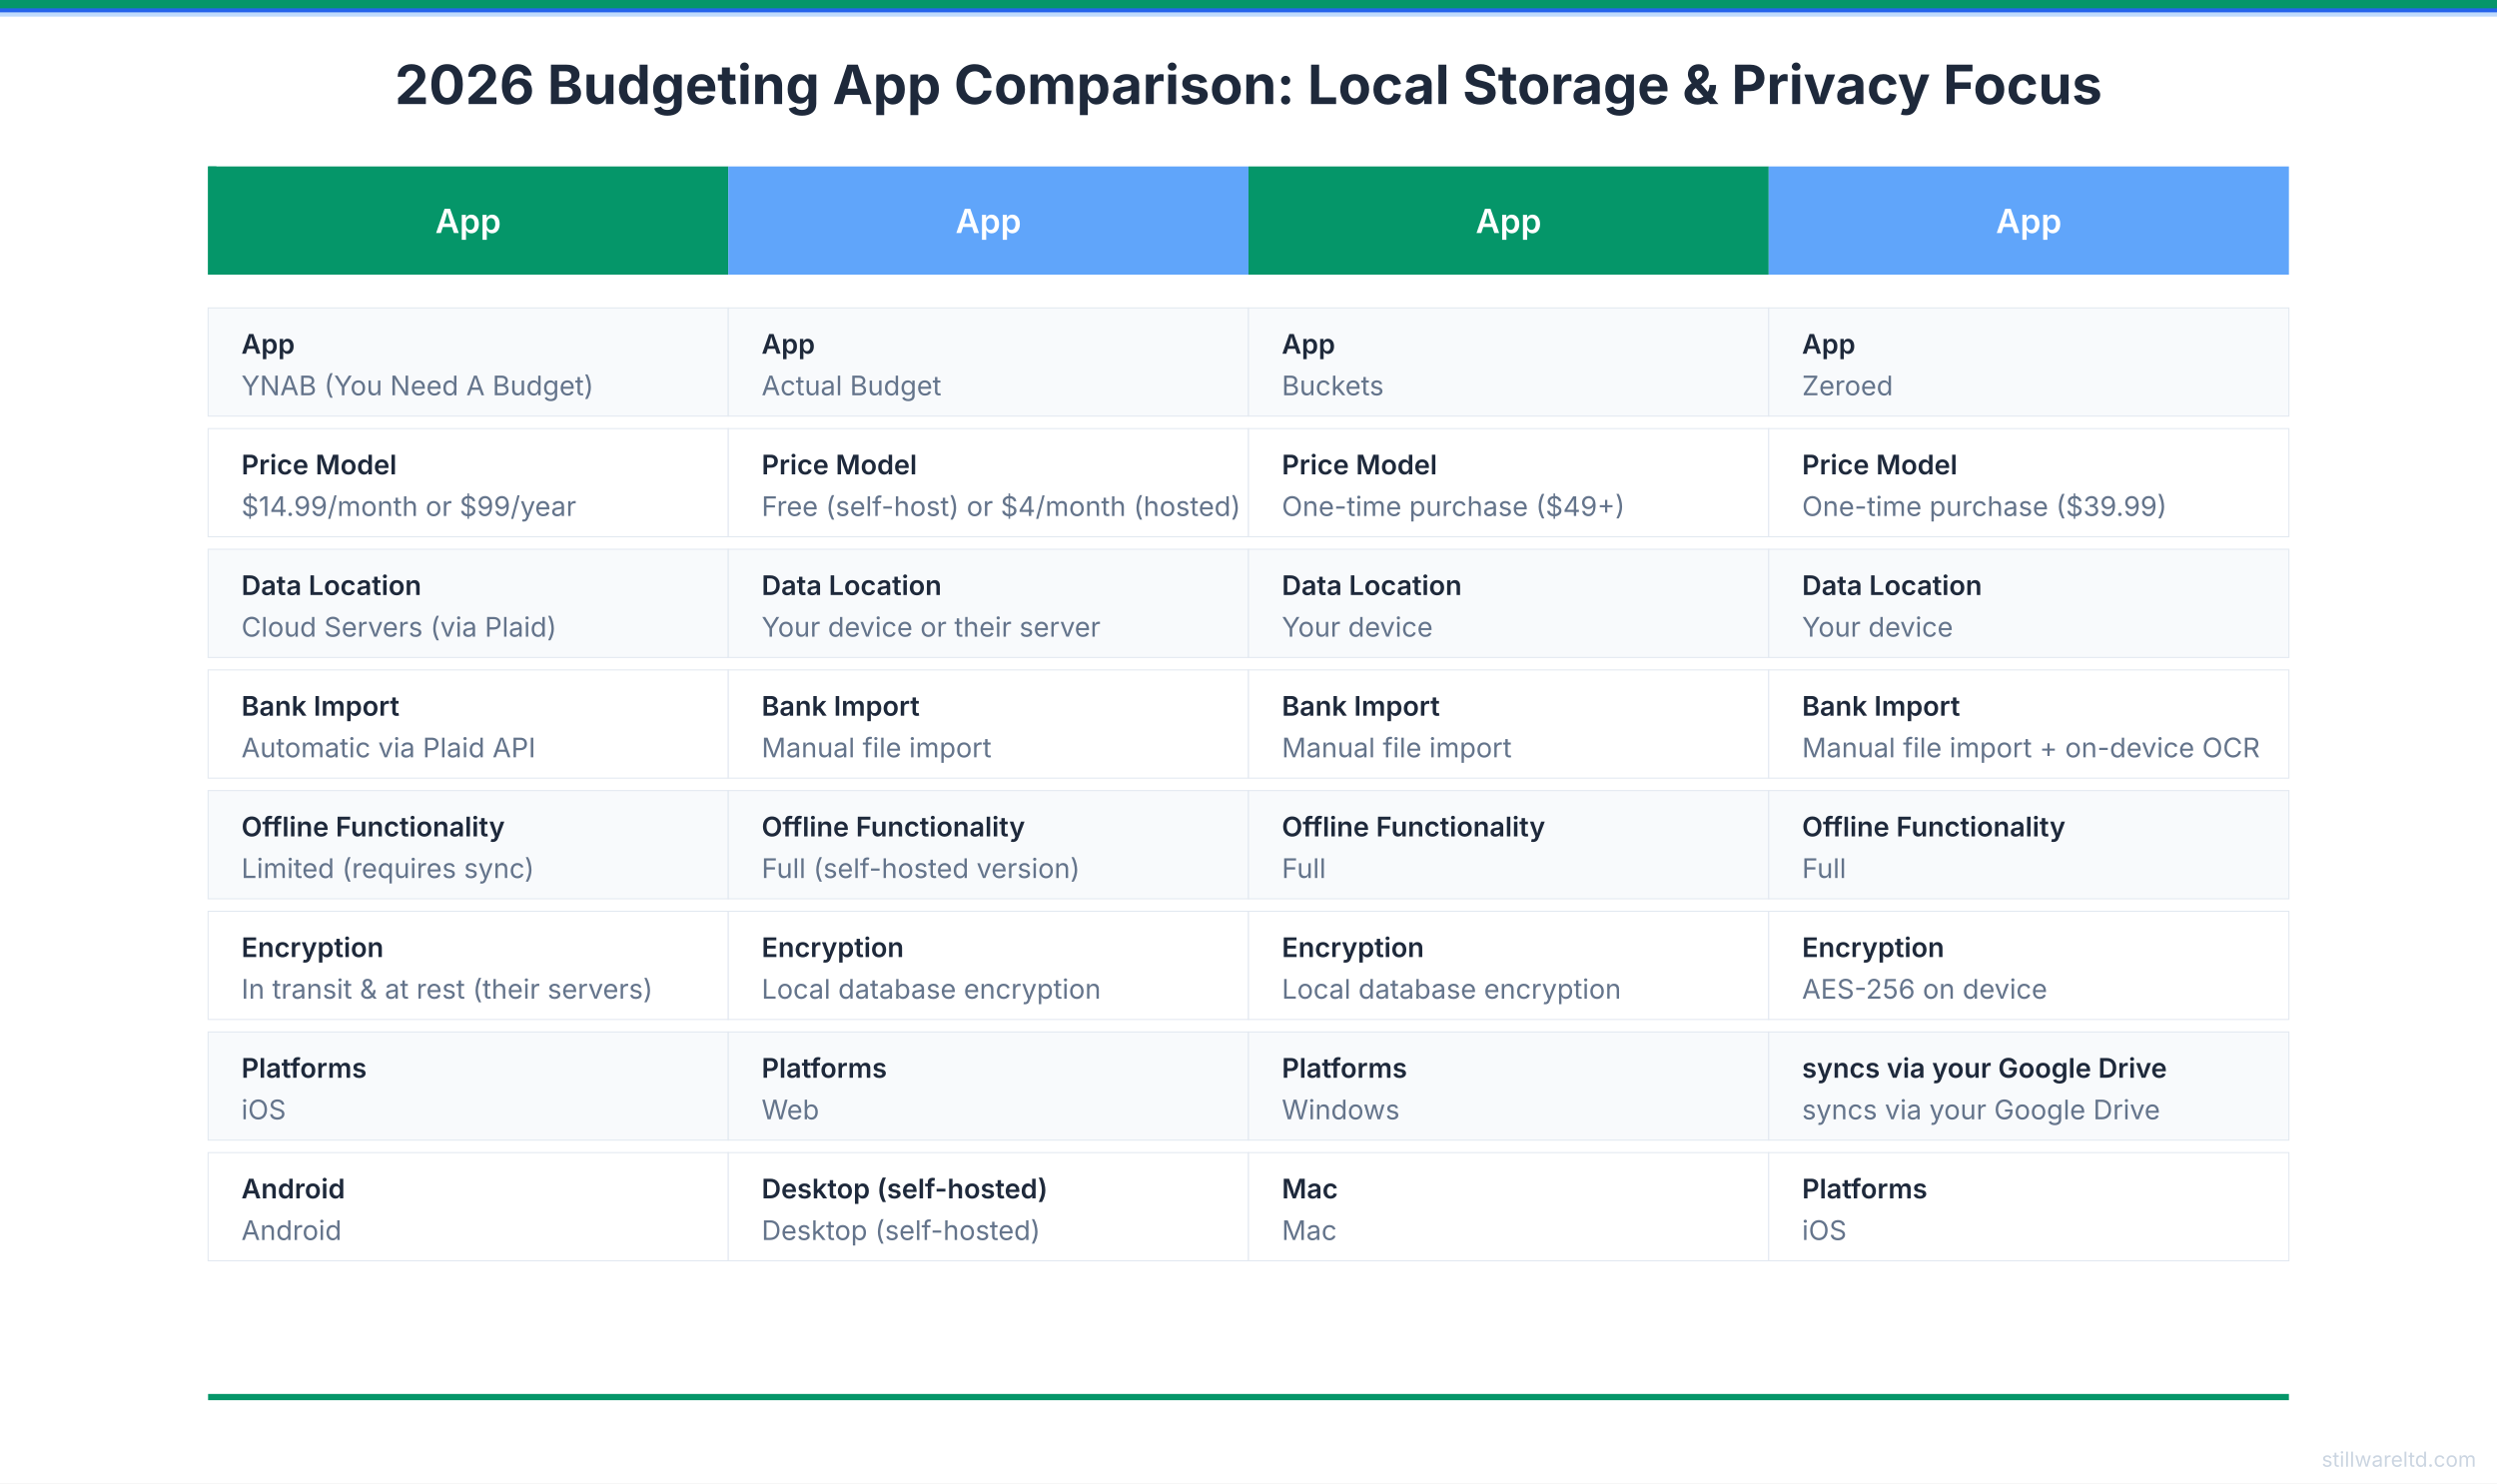
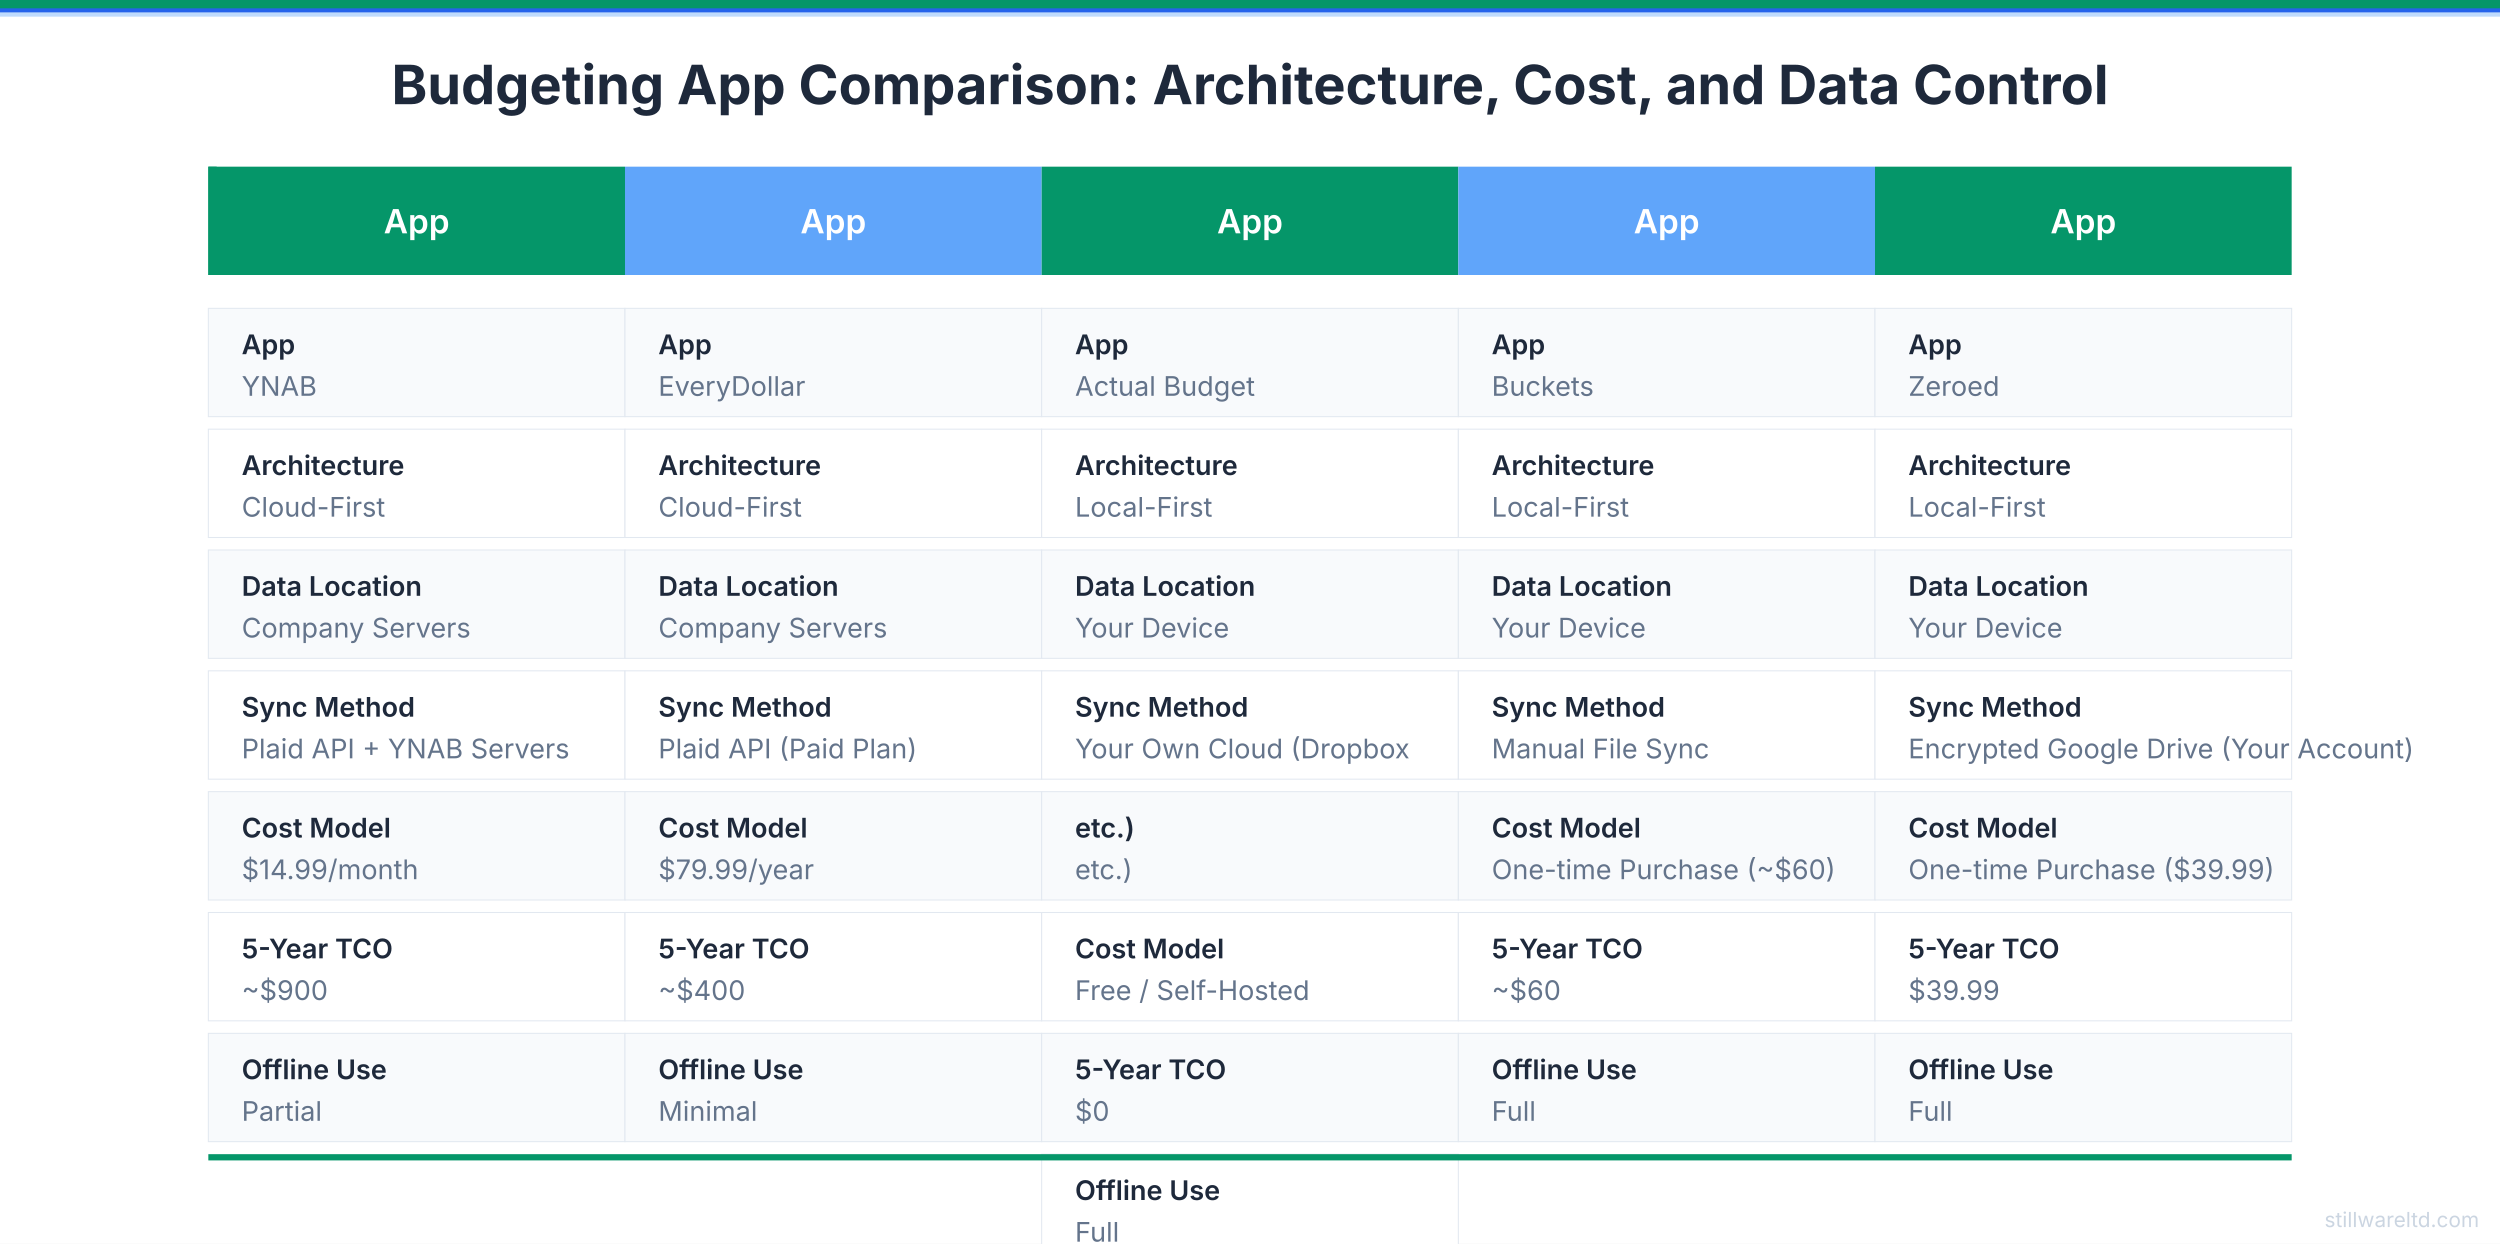
- <svg xmlns="http://www.w3.org/2000/svg" viewBox="0 0 1200 713" width="1200" height="713">
+ <svg xmlns="http://www.w3.org/2000/svg" viewBox="0 0 1200 597" width="1200" height="597">
  <style>
    text { font-family: Inter, system-ui, -apple-system, sans-serif; }
  </style>
-   <rect width="1200" height="713" fill="#ffffff" />
+   <rect width="1200" height="597" fill="#ffffff" />
  <rect width="1200" height="6" fill="#2563eb" />
  <rect y="6" width="1200" height="2" fill="#60a5fa" opacity="0.4" />
  <rect width="1200" height="4" fill="#059669" />
-   <text x="600" y="50" text-anchor="middle" font-size="26" font-weight="700" fill="#1e293b">2026 Budgeting App Comparison: Local Storage &amp; Privacy Focus</text>
-   <rect x="100" y="80" width="250" height="52" fill="#059669" />
+   <text x="600" y="50" text-anchor="middle" font-size="26" font-weight="700" fill="#1e293b">Budgeting App Comparison: Architecture, Cost, and Data Control</text>
+   <rect x="100" y="80" width="200" height="52" fill="#059669" />
  <rect x="100" y="80" width="4" height="52" fill="#059669" />
-   <text x="225" y="112" text-anchor="middle" font-size="16" font-weight="600" fill="#ffffff">App</text>
-   <rect x="100" y="148" width="250" height="52" fill="#f8fafc" stroke="#e2e8f0" stroke-width="0.5" />
+   <text x="200" y="112" text-anchor="middle" font-size="16" font-weight="600" fill="#ffffff">App</text>
+   <rect x="100" y="148" width="200" height="52" fill="#f8fafc" stroke="#e2e8f0" stroke-width="0.5" />
  <text x="116" y="170" font-size="13" font-weight="600" fill="#1e293b">App</text>
-   <text x="116" y="190" font-size="13" fill="#64748b">YNAB (You Need A Budget)</text>
-   <rect x="100" y="206" width="250" height="52" fill="#ffffff" stroke="#e2e8f0" stroke-width="0.5" />
-   <text x="116" y="228" font-size="13" font-weight="600" fill="#1e293b">Price Model</text>
-   <text x="116" y="248" font-size="13" fill="#64748b">$14.99/month or $99/year</text>
-   <rect x="100" y="264" width="250" height="52" fill="#f8fafc" stroke="#e2e8f0" stroke-width="0.5" />
+   <text x="116" y="190" font-size="13" fill="#64748b">YNAB</text>
+   <rect x="100" y="206" width="200" height="52" fill="#ffffff" stroke="#e2e8f0" stroke-width="0.5" />
+   <text x="116" y="228" font-size="13" font-weight="600" fill="#1e293b">Architecture</text>
+   <text x="116" y="248" font-size="13" fill="#64748b">Cloud-First</text>
+   <rect x="100" y="264" width="200" height="52" fill="#f8fafc" stroke="#e2e8f0" stroke-width="0.5" />
  <text x="116" y="286" font-size="13" font-weight="600" fill="#1e293b">Data Location</text>
-   <text x="116" y="306" font-size="13" fill="#64748b">Cloud Servers (via Plaid)</text>
-   <rect x="100" y="322" width="250" height="52" fill="#ffffff" stroke="#e2e8f0" stroke-width="0.5" />
-   <text x="116" y="344" font-size="13" font-weight="600" fill="#1e293b">Bank Import</text>
-   <text x="116" y="364" font-size="13" fill="#64748b">Automatic via Plaid API</text>
-   <rect x="100" y="380" width="250" height="52" fill="#f8fafc" stroke="#e2e8f0" stroke-width="0.5" />
-   <text x="116" y="402" font-size="13" font-weight="600" fill="#1e293b">Offline Functionality</text>
-   <text x="116" y="422" font-size="13" fill="#64748b">Limited (requires sync)</text>
-   <rect x="100" y="438" width="250" height="52" fill="#ffffff" stroke="#e2e8f0" stroke-width="0.5" />
-   <text x="116" y="460" font-size="13" font-weight="600" fill="#1e293b">Encryption</text>
-   <text x="116" y="480" font-size="13" fill="#64748b">In transit &amp; at rest (their servers)</text>
-   <rect x="100" y="496" width="250" height="52" fill="#f8fafc" stroke="#e2e8f0" stroke-width="0.5" />
-   <text x="116" y="518" font-size="13" font-weight="600" fill="#1e293b">Platforms</text>
-   <text x="116" y="538" font-size="13" fill="#64748b">iOS</text>
-   <rect x="100" y="554" width="250" height="52" fill="#ffffff" stroke="#e2e8f0" stroke-width="0.5" />
-   <text x="116" y="576" font-size="13" font-weight="600" fill="#1e293b">Android</text>
-   <text x="116" y="596" font-size="13" fill="#64748b">Android</text>
-   <rect x="350" y="80" width="250" height="52" fill="#60a5fa" />
-   <text x="475" y="112" text-anchor="middle" font-size="16" font-weight="600" fill="#ffffff">App</text>
-   <rect x="350" y="148" width="250" height="52" fill="#f8fafc" stroke="#e2e8f0" stroke-width="0.5" />
-   <text x="366" y="170" font-size="13" font-weight="600" fill="#1e293b">App</text>
-   <text x="366" y="190" font-size="13" fill="#64748b">Actual Budget</text>
-   <rect x="350" y="206" width="250" height="52" fill="#ffffff" stroke="#e2e8f0" stroke-width="0.5" />
-   <text x="366" y="228" font-size="13" font-weight="600" fill="#1e293b">Price Model</text>
-   <text x="366" y="248" font-size="13" fill="#64748b">Free (self-host) or $4/month (hosted)</text>
-   <rect x="350" y="264" width="250" height="52" fill="#f8fafc" stroke="#e2e8f0" stroke-width="0.5" />
-   <text x="366" y="286" font-size="13" font-weight="600" fill="#1e293b">Data Location</text>
-   <text x="366" y="306" font-size="13" fill="#64748b">Your device or their server</text>
-   <rect x="350" y="322" width="250" height="52" fill="#ffffff" stroke="#e2e8f0" stroke-width="0.5" />
-   <text x="366" y="344" font-size="13" font-weight="600" fill="#1e293b">Bank Import</text>
-   <text x="366" y="364" font-size="13" fill="#64748b">Manual file import</text>
-   <rect x="350" y="380" width="250" height="52" fill="#f8fafc" stroke="#e2e8f0" stroke-width="0.5" />
-   <text x="366" y="402" font-size="13" font-weight="600" fill="#1e293b">Offline Functionality</text>
-   <text x="366" y="422" font-size="13" fill="#64748b">Full (self-hosted version)</text>
-   <rect x="350" y="438" width="250" height="52" fill="#ffffff" stroke="#e2e8f0" stroke-width="0.5" />
-   <text x="366" y="460" font-size="13" font-weight="600" fill="#1e293b">Encryption</text>
-   <text x="366" y="480" font-size="13" fill="#64748b">Local database encryption</text>
-   <rect x="350" y="496" width="250" height="52" fill="#f8fafc" stroke="#e2e8f0" stroke-width="0.5" />
-   <text x="366" y="518" font-size="13" font-weight="600" fill="#1e293b">Platforms</text>
-   <text x="366" y="538" font-size="13" fill="#64748b">Web</text>
-   <rect x="350" y="554" width="250" height="52" fill="#ffffff" stroke="#e2e8f0" stroke-width="0.5" />
-   <text x="366" y="576" font-size="13" font-weight="600" fill="#1e293b">Desktop (self-hosted)</text>
-   <text x="366" y="596" font-size="13" fill="#64748b">Desktop (self-hosted)</text>
-   <rect x="600" y="80" width="250" height="52" fill="#059669" />
-   <text x="725" y="112" text-anchor="middle" font-size="16" font-weight="600" fill="#ffffff">App</text>
-   <rect x="600" y="148" width="250" height="52" fill="#f8fafc" stroke="#e2e8f0" stroke-width="0.5" />
-   <text x="616" y="170" font-size="13" font-weight="600" fill="#1e293b">App</text>
-   <text x="616" y="190" font-size="13" fill="#64748b">Buckets</text>
-   <rect x="600" y="206" width="250" height="52" fill="#ffffff" stroke="#e2e8f0" stroke-width="0.5" />
-   <text x="616" y="228" font-size="13" font-weight="600" fill="#1e293b">Price Model</text>
-   <text x="616" y="248" font-size="13" fill="#64748b">One-time purchase ($49+)</text>
-   <rect x="600" y="264" width="250" height="52" fill="#f8fafc" stroke="#e2e8f0" stroke-width="0.5" />
-   <text x="616" y="286" font-size="13" font-weight="600" fill="#1e293b">Data Location</text>
-   <text x="616" y="306" font-size="13" fill="#64748b">Your device</text>
-   <rect x="600" y="322" width="250" height="52" fill="#ffffff" stroke="#e2e8f0" stroke-width="0.5" />
-   <text x="616" y="344" font-size="13" font-weight="600" fill="#1e293b">Bank Import</text>
-   <text x="616" y="364" font-size="13" fill="#64748b">Manual file import</text>
-   <rect x="600" y="380" width="250" height="52" fill="#f8fafc" stroke="#e2e8f0" stroke-width="0.5" />
-   <text x="616" y="402" font-size="13" font-weight="600" fill="#1e293b">Offline Functionality</text>
-   <text x="616" y="422" font-size="13" fill="#64748b">Full</text>
-   <rect x="600" y="438" width="250" height="52" fill="#ffffff" stroke="#e2e8f0" stroke-width="0.5" />
-   <text x="616" y="460" font-size="13" font-weight="600" fill="#1e293b">Encryption</text>
-   <text x="616" y="480" font-size="13" fill="#64748b">Local database encryption</text>
-   <rect x="600" y="496" width="250" height="52" fill="#f8fafc" stroke="#e2e8f0" stroke-width="0.5" />
-   <text x="616" y="518" font-size="13" font-weight="600" fill="#1e293b">Platforms</text>
-   <text x="616" y="538" font-size="13" fill="#64748b">Windows</text>
-   <rect x="600" y="554" width="250" height="52" fill="#ffffff" stroke="#e2e8f0" stroke-width="0.5" />
-   <text x="616" y="576" font-size="13" font-weight="600" fill="#1e293b">Mac</text>
-   <text x="616" y="596" font-size="13" fill="#64748b">Mac</text>
-   <rect x="850" y="80" width="250" height="52" fill="#60a5fa" />
-   <text x="975" y="112" text-anchor="middle" font-size="16" font-weight="600" fill="#ffffff">App</text>
-   <rect x="850" y="148" width="250" height="52" fill="#f8fafc" stroke="#e2e8f0" stroke-width="0.5" />
-   <text x="866" y="170" font-size="13" font-weight="600" fill="#1e293b">App</text>
-   <text x="866" y="190" font-size="13" fill="#64748b">Zeroed</text>
-   <rect x="850" y="206" width="250" height="52" fill="#ffffff" stroke="#e2e8f0" stroke-width="0.5" />
-   <text x="866" y="228" font-size="13" font-weight="600" fill="#1e293b">Price Model</text>
-   <text x="866" y="248" font-size="13" fill="#64748b">One-time purchase ($39.99)</text>
-   <rect x="850" y="264" width="250" height="52" fill="#f8fafc" stroke="#e2e8f0" stroke-width="0.5" />
-   <text x="866" y="286" font-size="13" font-weight="600" fill="#1e293b">Data Location</text>
-   <text x="866" y="306" font-size="13" fill="#64748b">Your device</text>
-   <rect x="850" y="322" width="250" height="52" fill="#ffffff" stroke="#e2e8f0" stroke-width="0.5" />
-   <text x="866" y="344" font-size="13" font-weight="600" fill="#1e293b">Bank Import</text>
-   <text x="866" y="364" font-size="13" fill="#64748b">Manual file import + on-device OCR</text>
-   <rect x="850" y="380" width="250" height="52" fill="#f8fafc" stroke="#e2e8f0" stroke-width="0.5" />
-   <text x="866" y="402" font-size="13" font-weight="600" fill="#1e293b">Offline Functionality</text>
-   <text x="866" y="422" font-size="13" fill="#64748b">Full</text>
-   <rect x="850" y="438" width="250" height="52" fill="#ffffff" stroke="#e2e8f0" stroke-width="0.5" />
-   <text x="866" y="460" font-size="13" font-weight="600" fill="#1e293b">Encryption</text>
-   <text x="866" y="480" font-size="13" fill="#64748b">AES-256 on device</text>
-   <rect x="850" y="496" width="250" height="52" fill="#f8fafc" stroke="#e2e8f0" stroke-width="0.5" />
-   <text x="866" y="518" font-size="13" font-weight="600" fill="#1e293b">syncs via your Google Drive</text>
-   <text x="866" y="538" font-size="13" fill="#64748b">syncs via your Google Drive</text>
-   <rect x="850" y="554" width="250" height="52" fill="#ffffff" stroke="#e2e8f0" stroke-width="0.5" />
-   <text x="866" y="576" font-size="13" font-weight="600" fill="#1e293b">Platforms</text>
-   <text x="866" y="596" font-size="13" fill="#64748b">iOS</text>
-   <rect x="100" y="670" width="1000" height="3" fill="#059669" />
-   <text x="1190" y="705" text-anchor="end" font-size="10" fill="#cbd5e1">stillwareltd.com</text>
+   <text x="116" y="306" font-size="13" fill="#64748b">Company Servers</text>
+   <rect x="100" y="322" width="200" height="52" fill="#ffffff" stroke="#e2e8f0" stroke-width="0.5" />
+   <text x="116" y="344" font-size="13" font-weight="600" fill="#1e293b">Sync Method</text>
+   <text x="116" y="364" font-size="13" fill="#64748b">Plaid API + YNAB Servers</text>
+   <rect x="100" y="380" width="200" height="52" fill="#f8fafc" stroke="#e2e8f0" stroke-width="0.5" />
+   <text x="116" y="402" font-size="13" font-weight="600" fill="#1e293b">Cost Model</text>
+   <text x="116" y="422" font-size="13" fill="#64748b">$14.99/month</text>
+   <rect x="100" y="438" width="200" height="52" fill="#ffffff" stroke="#e2e8f0" stroke-width="0.5" />
+   <text x="116" y="460" font-size="13" font-weight="600" fill="#1e293b">5-Year TCO</text>
+   <text x="116" y="480" font-size="13" fill="#64748b">~$900</text>
+   <rect x="100" y="496" width="200" height="52" fill="#f8fafc" stroke="#e2e8f0" stroke-width="0.5" />
+   <text x="116" y="518" font-size="13" font-weight="600" fill="#1e293b">Offline Use</text>
+   <text x="116" y="538" font-size="13" fill="#64748b">Partial</text>
+   <rect x="300" y="80" width="200" height="52" fill="#60a5fa" />
+   <text x="400" y="112" text-anchor="middle" font-size="16" font-weight="600" fill="#ffffff">App</text>
+   <rect x="300" y="148" width="200" height="52" fill="#f8fafc" stroke="#e2e8f0" stroke-width="0.5" />
+   <text x="316" y="170" font-size="13" font-weight="600" fill="#1e293b">App</text>
+   <text x="316" y="190" font-size="13" fill="#64748b">EveryDollar</text>
+   <rect x="300" y="206" width="200" height="52" fill="#ffffff" stroke="#e2e8f0" stroke-width="0.5" />
+   <text x="316" y="228" font-size="13" font-weight="600" fill="#1e293b">Architecture</text>
+   <text x="316" y="248" font-size="13" fill="#64748b">Cloud-First</text>
+   <rect x="300" y="264" width="200" height="52" fill="#f8fafc" stroke="#e2e8f0" stroke-width="0.5" />
+   <text x="316" y="286" font-size="13" font-weight="600" fill="#1e293b">Data Location</text>
+   <text x="316" y="306" font-size="13" fill="#64748b">Company Servers</text>
+   <rect x="300" y="322" width="200" height="52" fill="#ffffff" stroke="#e2e8f0" stroke-width="0.5" />
+   <text x="316" y="344" font-size="13" font-weight="600" fill="#1e293b">Sync Method</text>
+   <text x="316" y="364" font-size="13" fill="#64748b">Plaid API (Paid Plan)</text>
+   <rect x="300" y="380" width="200" height="52" fill="#f8fafc" stroke="#e2e8f0" stroke-width="0.5" />
+   <text x="316" y="402" font-size="13" font-weight="600" fill="#1e293b">Cost Model</text>
+   <text x="316" y="422" font-size="13" fill="#64748b">$79.99/year</text>
+   <rect x="300" y="438" width="200" height="52" fill="#ffffff" stroke="#e2e8f0" stroke-width="0.5" />
+   <text x="316" y="460" font-size="13" font-weight="600" fill="#1e293b">5-Year TCO</text>
+   <text x="316" y="480" font-size="13" fill="#64748b">~$400</text>
+   <rect x="300" y="496" width="200" height="52" fill="#f8fafc" stroke="#e2e8f0" stroke-width="0.5" />
+   <text x="316" y="518" font-size="13" font-weight="600" fill="#1e293b">Offline Use</text>
+   <text x="316" y="538" font-size="13" fill="#64748b">Minimal</text>
+   <rect x="500" y="80" width="200" height="52" fill="#059669" />
+   <text x="600" y="112" text-anchor="middle" font-size="16" font-weight="600" fill="#ffffff">App</text>
+   <rect x="500" y="148" width="200" height="52" fill="#f8fafc" stroke="#e2e8f0" stroke-width="0.5" />
+   <text x="516" y="170" font-size="13" font-weight="600" fill="#1e293b">App</text>
+   <text x="516" y="190" font-size="13" fill="#64748b">Actual Budget</text>
+   <rect x="500" y="206" width="200" height="52" fill="#ffffff" stroke="#e2e8f0" stroke-width="0.5" />
+   <text x="516" y="228" font-size="13" font-weight="600" fill="#1e293b">Architecture</text>
+   <text x="516" y="248" font-size="13" fill="#64748b">Local-First</text>
+   <rect x="500" y="264" width="200" height="52" fill="#f8fafc" stroke="#e2e8f0" stroke-width="0.5" />
+   <text x="516" y="286" font-size="13" font-weight="600" fill="#1e293b">Data Location</text>
+   <text x="516" y="306" font-size="13" fill="#64748b">Your Device</text>
+   <rect x="500" y="322" width="200" height="52" fill="#ffffff" stroke="#e2e8f0" stroke-width="0.5" />
+   <text x="516" y="344" font-size="13" font-weight="600" fill="#1e293b">Sync Method</text>
+   <text x="516" y="364" font-size="13" fill="#64748b">Your Own Cloud (Dropbox</text>
+   <rect x="500" y="380" width="200" height="52" fill="#f8fafc" stroke="#e2e8f0" stroke-width="0.5" />
+   <text x="516" y="402" font-size="13" font-weight="600" fill="#1e293b">etc.)</text>
+   <text x="516" y="422" font-size="13" fill="#64748b">etc.)</text>
+   <rect x="500" y="438" width="200" height="52" fill="#ffffff" stroke="#e2e8f0" stroke-width="0.5" />
+   <text x="516" y="460" font-size="13" font-weight="600" fill="#1e293b">Cost Model</text>
+   <text x="516" y="480" font-size="13" fill="#64748b">Free / Self-Hosted</text>
+   <rect x="500" y="496" width="200" height="52" fill="#f8fafc" stroke="#e2e8f0" stroke-width="0.5" />
+   <text x="516" y="518" font-size="13" font-weight="600" fill="#1e293b">5-Year TCO</text>
+   <text x="516" y="538" font-size="13" fill="#64748b">$0</text>
+   <rect x="500" y="554" width="200" height="52" fill="#ffffff" stroke="#e2e8f0" stroke-width="0.5" />
+   <text x="516" y="576" font-size="13" font-weight="600" fill="#1e293b">Offline Use</text>
+   <text x="516" y="596" font-size="13" fill="#64748b">Full</text>
+   <rect x="700" y="80" width="200" height="52" fill="#60a5fa" />
+   <text x="800" y="112" text-anchor="middle" font-size="16" font-weight="600" fill="#ffffff">App</text>
+   <rect x="700" y="148" width="200" height="52" fill="#f8fafc" stroke="#e2e8f0" stroke-width="0.5" />
+   <text x="716" y="170" font-size="13" font-weight="600" fill="#1e293b">App</text>
+   <text x="716" y="190" font-size="13" fill="#64748b">Buckets</text>
+   <rect x="700" y="206" width="200" height="52" fill="#ffffff" stroke="#e2e8f0" stroke-width="0.5" />
+   <text x="716" y="228" font-size="13" font-weight="600" fill="#1e293b">Architecture</text>
+   <text x="716" y="248" font-size="13" fill="#64748b">Local-First</text>
+   <rect x="700" y="264" width="200" height="52" fill="#f8fafc" stroke="#e2e8f0" stroke-width="0.5" />
+   <text x="716" y="286" font-size="13" font-weight="600" fill="#1e293b">Data Location</text>
+   <text x="716" y="306" font-size="13" fill="#64748b">Your Device</text>
+   <rect x="700" y="322" width="200" height="52" fill="#ffffff" stroke="#e2e8f0" stroke-width="0.5" />
+   <text x="716" y="344" font-size="13" font-weight="600" fill="#1e293b">Sync Method</text>
+   <text x="716" y="364" font-size="13" fill="#64748b">Manual File Sync</text>
+   <rect x="700" y="380" width="200" height="52" fill="#f8fafc" stroke="#e2e8f0" stroke-width="0.5" />
+   <text x="716" y="402" font-size="13" font-weight="600" fill="#1e293b">Cost Model</text>
+   <text x="716" y="422" font-size="13" fill="#64748b">One-time Purchase (~$60)</text>
+   <rect x="700" y="438" width="200" height="52" fill="#ffffff" stroke="#e2e8f0" stroke-width="0.5" />
+   <text x="716" y="460" font-size="13" font-weight="600" fill="#1e293b">5-Year TCO</text>
+   <text x="716" y="480" font-size="13" fill="#64748b">~$60</text>
+   <rect x="700" y="496" width="200" height="52" fill="#f8fafc" stroke="#e2e8f0" stroke-width="0.5" />
+   <text x="716" y="518" font-size="13" font-weight="600" fill="#1e293b">Offline Use</text>
+   <text x="716" y="538" font-size="13" fill="#64748b">Full</text>
+   <rect x="900" y="80" width="200" height="52" fill="#059669" />
+   <text x="1000" y="112" text-anchor="middle" font-size="16" font-weight="600" fill="#ffffff">App</text>
+   <rect x="900" y="148" width="200" height="52" fill="#f8fafc" stroke="#e2e8f0" stroke-width="0.5" />
+   <text x="916" y="170" font-size="13" font-weight="600" fill="#1e293b">App</text>
+   <text x="916" y="190" font-size="13" fill="#64748b">Zeroed</text>
+   <rect x="900" y="206" width="200" height="52" fill="#ffffff" stroke="#e2e8f0" stroke-width="0.5" />
+   <text x="916" y="228" font-size="13" font-weight="600" fill="#1e293b">Architecture</text>
+   <text x="916" y="248" font-size="13" fill="#64748b">Local-First</text>
+   <rect x="900" y="264" width="200" height="52" fill="#f8fafc" stroke="#e2e8f0" stroke-width="0.5" />
+   <text x="916" y="286" font-size="13" font-weight="600" fill="#1e293b">Data Location</text>
+   <text x="916" y="306" font-size="13" fill="#64748b">Your Device</text>
+   <rect x="900" y="322" width="200" height="52" fill="#ffffff" stroke="#e2e8f0" stroke-width="0.5" />
+   <text x="916" y="344" font-size="13" font-weight="600" fill="#1e293b">Sync Method</text>
+   <text x="916" y="364" font-size="13" fill="#64748b">Encrypted Google Drive (Your Account)</text>
+   <rect x="900" y="380" width="200" height="52" fill="#f8fafc" stroke="#e2e8f0" stroke-width="0.5" />
+   <text x="916" y="402" font-size="13" font-weight="600" fill="#1e293b">Cost Model</text>
+   <text x="916" y="422" font-size="13" fill="#64748b">One-time Purchase ($39.99)</text>
+   <rect x="900" y="438" width="200" height="52" fill="#ffffff" stroke="#e2e8f0" stroke-width="0.5" />
+   <text x="916" y="460" font-size="13" font-weight="600" fill="#1e293b">5-Year TCO</text>
+   <text x="916" y="480" font-size="13" fill="#64748b">$39.99</text>
+   <rect x="900" y="496" width="200" height="52" fill="#f8fafc" stroke="#e2e8f0" stroke-width="0.5" />
+   <text x="916" y="518" font-size="13" font-weight="600" fill="#1e293b">Offline Use</text>
+   <text x="916" y="538" font-size="13" fill="#64748b">Full</text>
+   <rect x="100" y="554" width="1000" height="3" fill="#059669" />
+   <text x="1190" y="589" text-anchor="end" font-size="10" fill="#cbd5e1">stillwareltd.com</text>
</svg>
